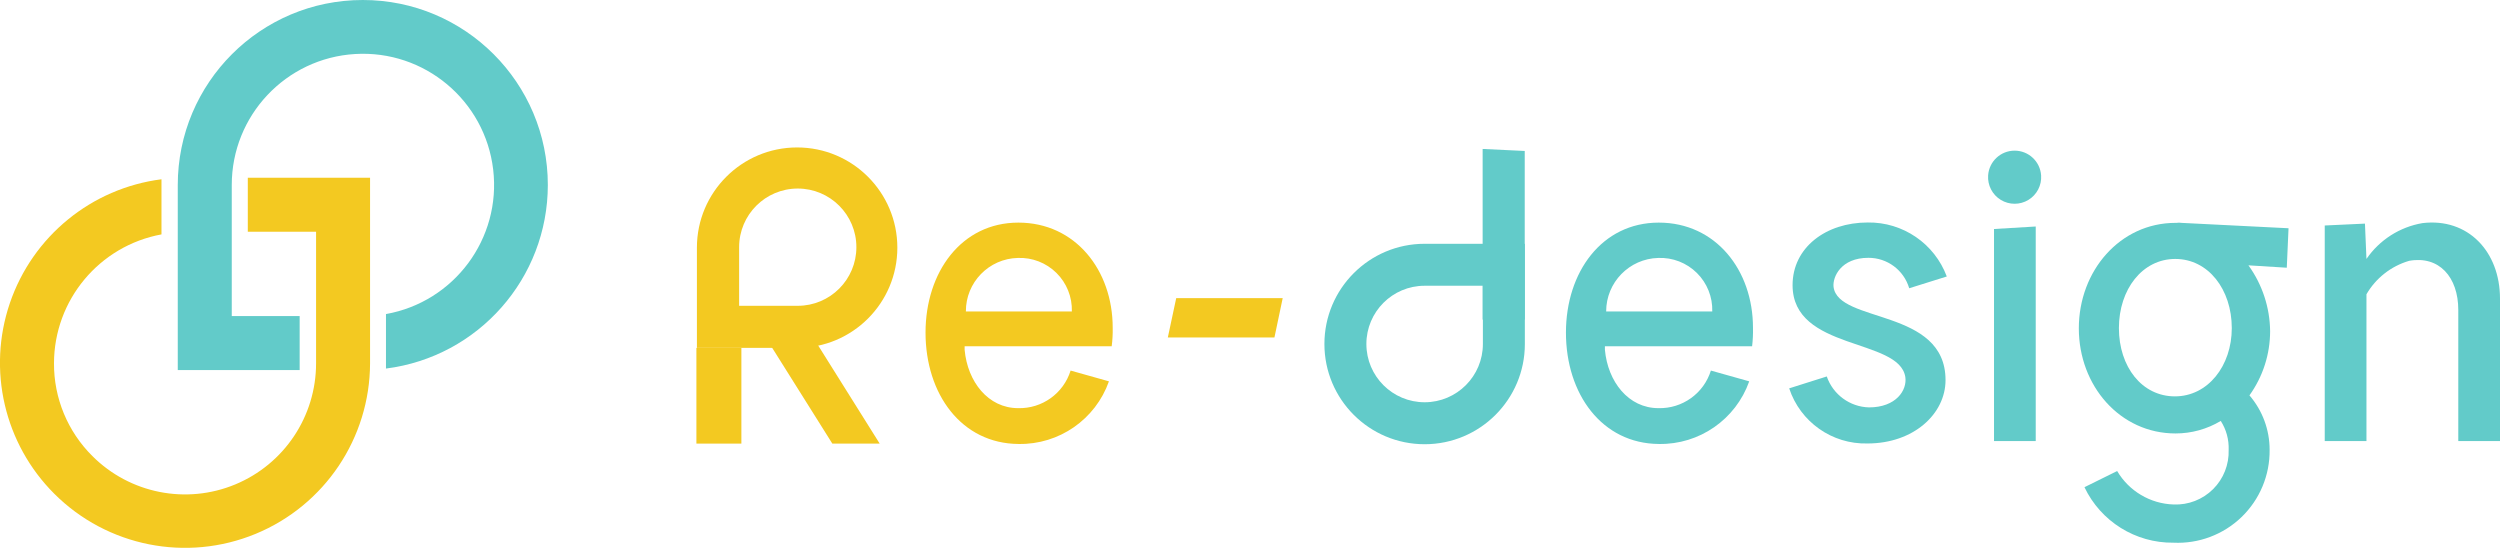
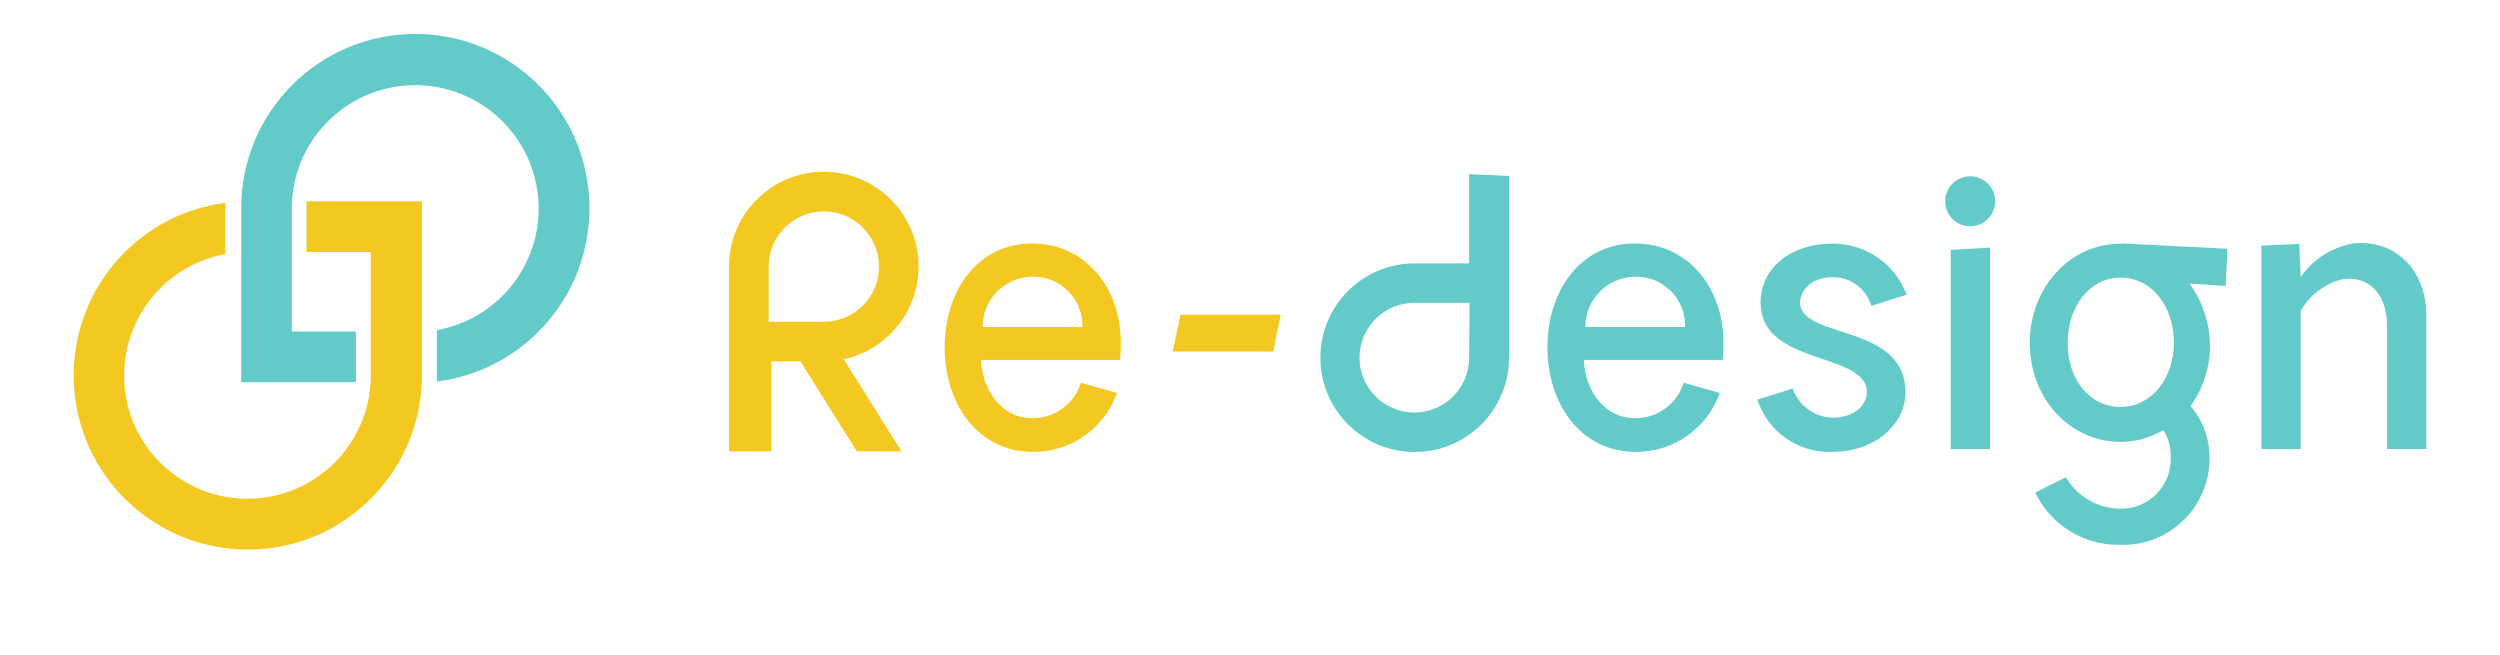
- <svg xmlns="http://www.w3.org/2000/svg" viewBox="0 0 199.56 43.73">
+ <svg xmlns="http://www.w3.org/2000/svg" viewBox="0 0 212.06 55.5">
  <defs>
-     <style>.a{fill:#f3c921;}.b{fill:#62cbc9;}</style>
+     <style>.a{fill:#f3c921;}.b{fill:#62cbc9;}.c{fill:none;}</style>
  </defs>
-   <path class="a" d="M93.89,23.8h8.5l-.66,3.14H93.22Z" />
-   <path class="b" d="M118.35,20.84V11.89l3.36.16V25.51h-3.36Zm0,9.1V23.57" />
-   <path class="b" d="M125,26.55c0-4.82,2.86-8.78,7.41-8.78s7.52,3.8,7.52,8.39a10.26,10.26,0,0,1-.07,1.48H128.11v.28c.23,2.55,1.88,4.66,4.27,4.66a4.27,4.27,0,0,0,4.19-3l3.06.86a7.51,7.51,0,0,1-7.21,5C127.87,35.41,125,31.45,125,26.55Zm11.68-1.69a4.15,4.15,0,0,0-4.31-4.27,4.27,4.27,0,0,0-4.16,4.27Z" />
-   <path class="b" d="M142.82,31l3-.95a3.67,3.67,0,0,0,3.37,2.47c2.16,0,3.06-1.37,2.9-2.43-.5-3.13-9-2.07-9-7.33,0-3,2.66-5,6-5a6.63,6.63,0,0,1,6.31,4.31l-3,.94a3.38,3.38,0,0,0-3.26-2.43c-2.19,0-2.86,1.53-2.78,2.31.35,2.94,8.94,1.69,8.94,7.45,0,2.7-2.55,5.06-6.23,5.06A6.41,6.41,0,0,1,142.82,31Z" />
-   <path class="b" d="M158.7,14a2.12,2.12,0,0,1,4.23,0,2.12,2.12,0,1,1-4.23,0Zm.47,4.28,3.33-.2V35.21h-3.33Z" />
-   <path class="b" d="M182.54,21.37l-3.06-.19a9.14,9.14,0,0,1,1.73,5.25,8.79,8.79,0,0,1-1.65,5.13,6.65,6.65,0,0,1,1.61,4.35,7.33,7.33,0,0,1-7.68,7.41,7.77,7.77,0,0,1-7.1-4.43L169,37.6a5.43,5.43,0,0,0,4.51,2.67,4.22,4.22,0,0,0,4.39-4.36,4,4,0,0,0-.63-2.31,7,7,0,0,1-3.61,1c-4.43,0-7.72-3.8-7.72-8.39s3.29-8.42,7.72-8.42h.08a1.14,1.14,0,0,1,.39,0l8.55.43Zm-4.39,4.82c0-3.09-1.88-5.52-4.51-5.52s-4.5,2.43-4.5,5.52,1.84,5.45,4.47,5.45S178.15,29.21,178.15,26.19Z" />
-   <path class="b" d="M199.56,23.84V35.21h-3.33V24.74c0-2.62-1.53-4.35-3.92-3.92a5.83,5.83,0,0,0-3.41,2.67V35.21h-3.33V18l3.21-.15.12,2.82a6.81,6.81,0,0,1,4.47-2.86C197,17.37,199.56,20.08,199.56,23.84Z" />
-   <path class="b" d="M113.72,19.46h8v8a8,8,0,1,1-8-8Zm4.65,3.35h-4.65a4.65,4.65,0,1,0,4.65,4.64Z" />
-   <path class="a" d="M73.88,26.55c0-4.82,2.86-8.78,7.41-8.78s7.53,3.8,7.53,8.39a9.73,9.73,0,0,1-.08,1.48H77v.28c.23,2.55,1.88,4.66,4.27,4.66a4.27,4.27,0,0,0,4.19-3l3.06.86a7.51,7.51,0,0,1-7.21,5C76.74,35.41,73.88,31.45,73.88,26.55Zm11.68-1.69a4.15,4.15,0,0,0-4.31-4.27,4.25,4.25,0,0,0-4.15,4.27Z" />
-   <path class="a" d="M59.18,27.77v7.64H55.59V27.77" />
-   <path class="a" d="M63.63,27.77h-8v-8a8,8,0,1,1,8,8ZM59,24.41h4.68A4.68,4.68,0,1,0,59,19.73Z" />
-   <polyline class="a" points="64.96 27.02 70.22 35.41 66.44 35.41 61.17 27.02 64.96 27.02" />
-   <path class="b" d="M43.73,14.77a14.77,14.77,0,1,0-29.54,0V29.54h9.73V25.23H18.5V14.77a10.47,10.47,0,1,1,12.31,10.3v4.35A14.78,14.78,0,0,0,43.73,14.77Z" />
-   <path class="a" d="M19.78,14.19V18.5h5.45V29a10.46,10.46,0,0,1-17.86,7.4A10.36,10.36,0,0,1,4.31,29a10.48,10.48,0,0,1,8.58-10.29V14.31a14.77,14.77,0,0,0-8.56,25.1A14.77,14.77,0,0,0,29.54,29V14.19Z" />
+   <path class="a" d="M100.14,26.69h8.5L108,29.82H99.47Z" />
+   <path class="b" d="M131.26,29.43c0-4.82,2.86-8.78,7.41-8.78s7.52,3.8,7.52,8.39a10.54,10.54,0,0,1-.07,1.49H134.36v.27c.23,2.55,1.88,4.67,4.27,4.67a4.28,4.28,0,0,0,4.19-3l3.06.86a7.51,7.51,0,0,1-7.21,5C134.12,38.29,131.26,34.33,131.26,29.43Zm11.68-1.69a4.15,4.15,0,0,0-4.31-4.27,4.27,4.27,0,0,0-4.16,4.27Z" />
+   <path class="b" d="M149.07,33.9l3-.94a3.67,3.67,0,0,0,3.37,2.47c2.16,0,3.06-1.38,2.9-2.43-.5-3.14-9-2.08-9-7.33,0-3,2.66-5,6-5A6.65,6.65,0,0,1,161.73,25l-3,.94a3.38,3.38,0,0,0-3.26-2.43c-2.19,0-2.86,1.53-2.78,2.31.35,2.94,8.94,1.69,8.94,7.45,0,2.71-2.55,5.06-6.23,5.06A6.41,6.41,0,0,1,149.07,33.9Z" />
+   <path class="b" d="M165,16.93a2.12,2.12,0,0,1,4.23,0,2.12,2.12,0,1,1-4.23,0Zm.47,4.27,3.33-.2V38.09h-3.33Z" />
+   <path class="b" d="M188.79,24.25l-3.06-.19a9.14,9.14,0,0,1,1.73,5.25,8.83,8.83,0,0,1-1.65,5.14,6.61,6.61,0,0,1,1.61,4.35,7.33,7.33,0,0,1-7.68,7.41,7.77,7.77,0,0,1-7.1-4.43l2.59-1.3a5.43,5.43,0,0,0,4.51,2.67,4.21,4.21,0,0,0,4.39-4.35,4,4,0,0,0-.63-2.32,7,7,0,0,1-3.61,1c-4.43,0-7.72-3.8-7.72-8.38s3.29-8.43,7.72-8.43H180a1.14,1.14,0,0,1,.39,0l8.55.43Zm-4.39,4.83c0-3.1-1.88-5.53-4.51-5.53s-4.5,2.43-4.5,5.53,1.84,5.44,4.47,5.44S184.4,32.09,184.4,29.08Z" />
+   <path class="b" d="M205.81,26.72V38.09h-3.33V27.63c0-2.63-1.53-4.36-3.92-3.92a5.77,5.77,0,0,0-3.41,2.66V38.09h-3.33V20.84l3.21-.15.12,2.82a6.81,6.81,0,0,1,4.47-2.86C203.23,20.26,205.81,23,205.81,26.72Z" />
+   <path class="c" d="M124.62,25.69H120a4.65,4.65,0,1,0,4.65,4.65V25.69Z" />
+   <path class="b" d="M124.62,14.77v7.57H120a8,8,0,1,0,8,8V14.93Zm0,15.57A4.65,4.65,0,1,1,120,25.69h4.65Z" />
+   <path class="a" d="M80.13,29.43c0-4.82,2.86-8.78,7.41-8.78s7.53,3.8,7.53,8.39A10,10,0,0,1,95,30.53H83.23v.27c.23,2.55,1.88,4.67,4.27,4.67a4.28,4.28,0,0,0,4.19-3l3.06.86a7.51,7.51,0,0,1-7.21,5C83,38.29,80.13,34.33,80.13,29.43Zm11.68-1.69a4.15,4.15,0,0,0-4.31-4.27,4.25,4.25,0,0,0-4.15,4.27Z" />
+   <path class="c" d="M74.56,22.61a4.68,4.68,0,0,0-9.36,0v4.68h4.68A4.69,4.69,0,0,0,74.56,22.61Z" />
+   <path class="a" d="M77.92,22.61a8,8,0,0,0-16.08,0V38.29h3.59V30.65H67.9l4.78,7.64h3.79l-4.9-7.82A8.05,8.05,0,0,0,77.92,22.61ZM65.2,27.29V22.61a4.68,4.68,0,1,1,4.68,4.68Z" />
+   <path class="b" d="M50,17.65a14.77,14.77,0,0,0-29.54,0V32.42h9.73v-4.3H24.75V17.65A10.47,10.47,0,1,1,37.06,28v4.36A14.8,14.8,0,0,0,50,17.65Z" />
+   <path class="a" d="M26,17.08v4.3h5.45V31.85a10.46,10.46,0,0,1-17.86,7.39,10.35,10.35,0,0,1-3.06-7.39,10.48,10.48,0,0,1,8.58-10.3V17.2A14.77,14.77,0,1,0,35.79,31.85V17.08Z" />
</svg>
